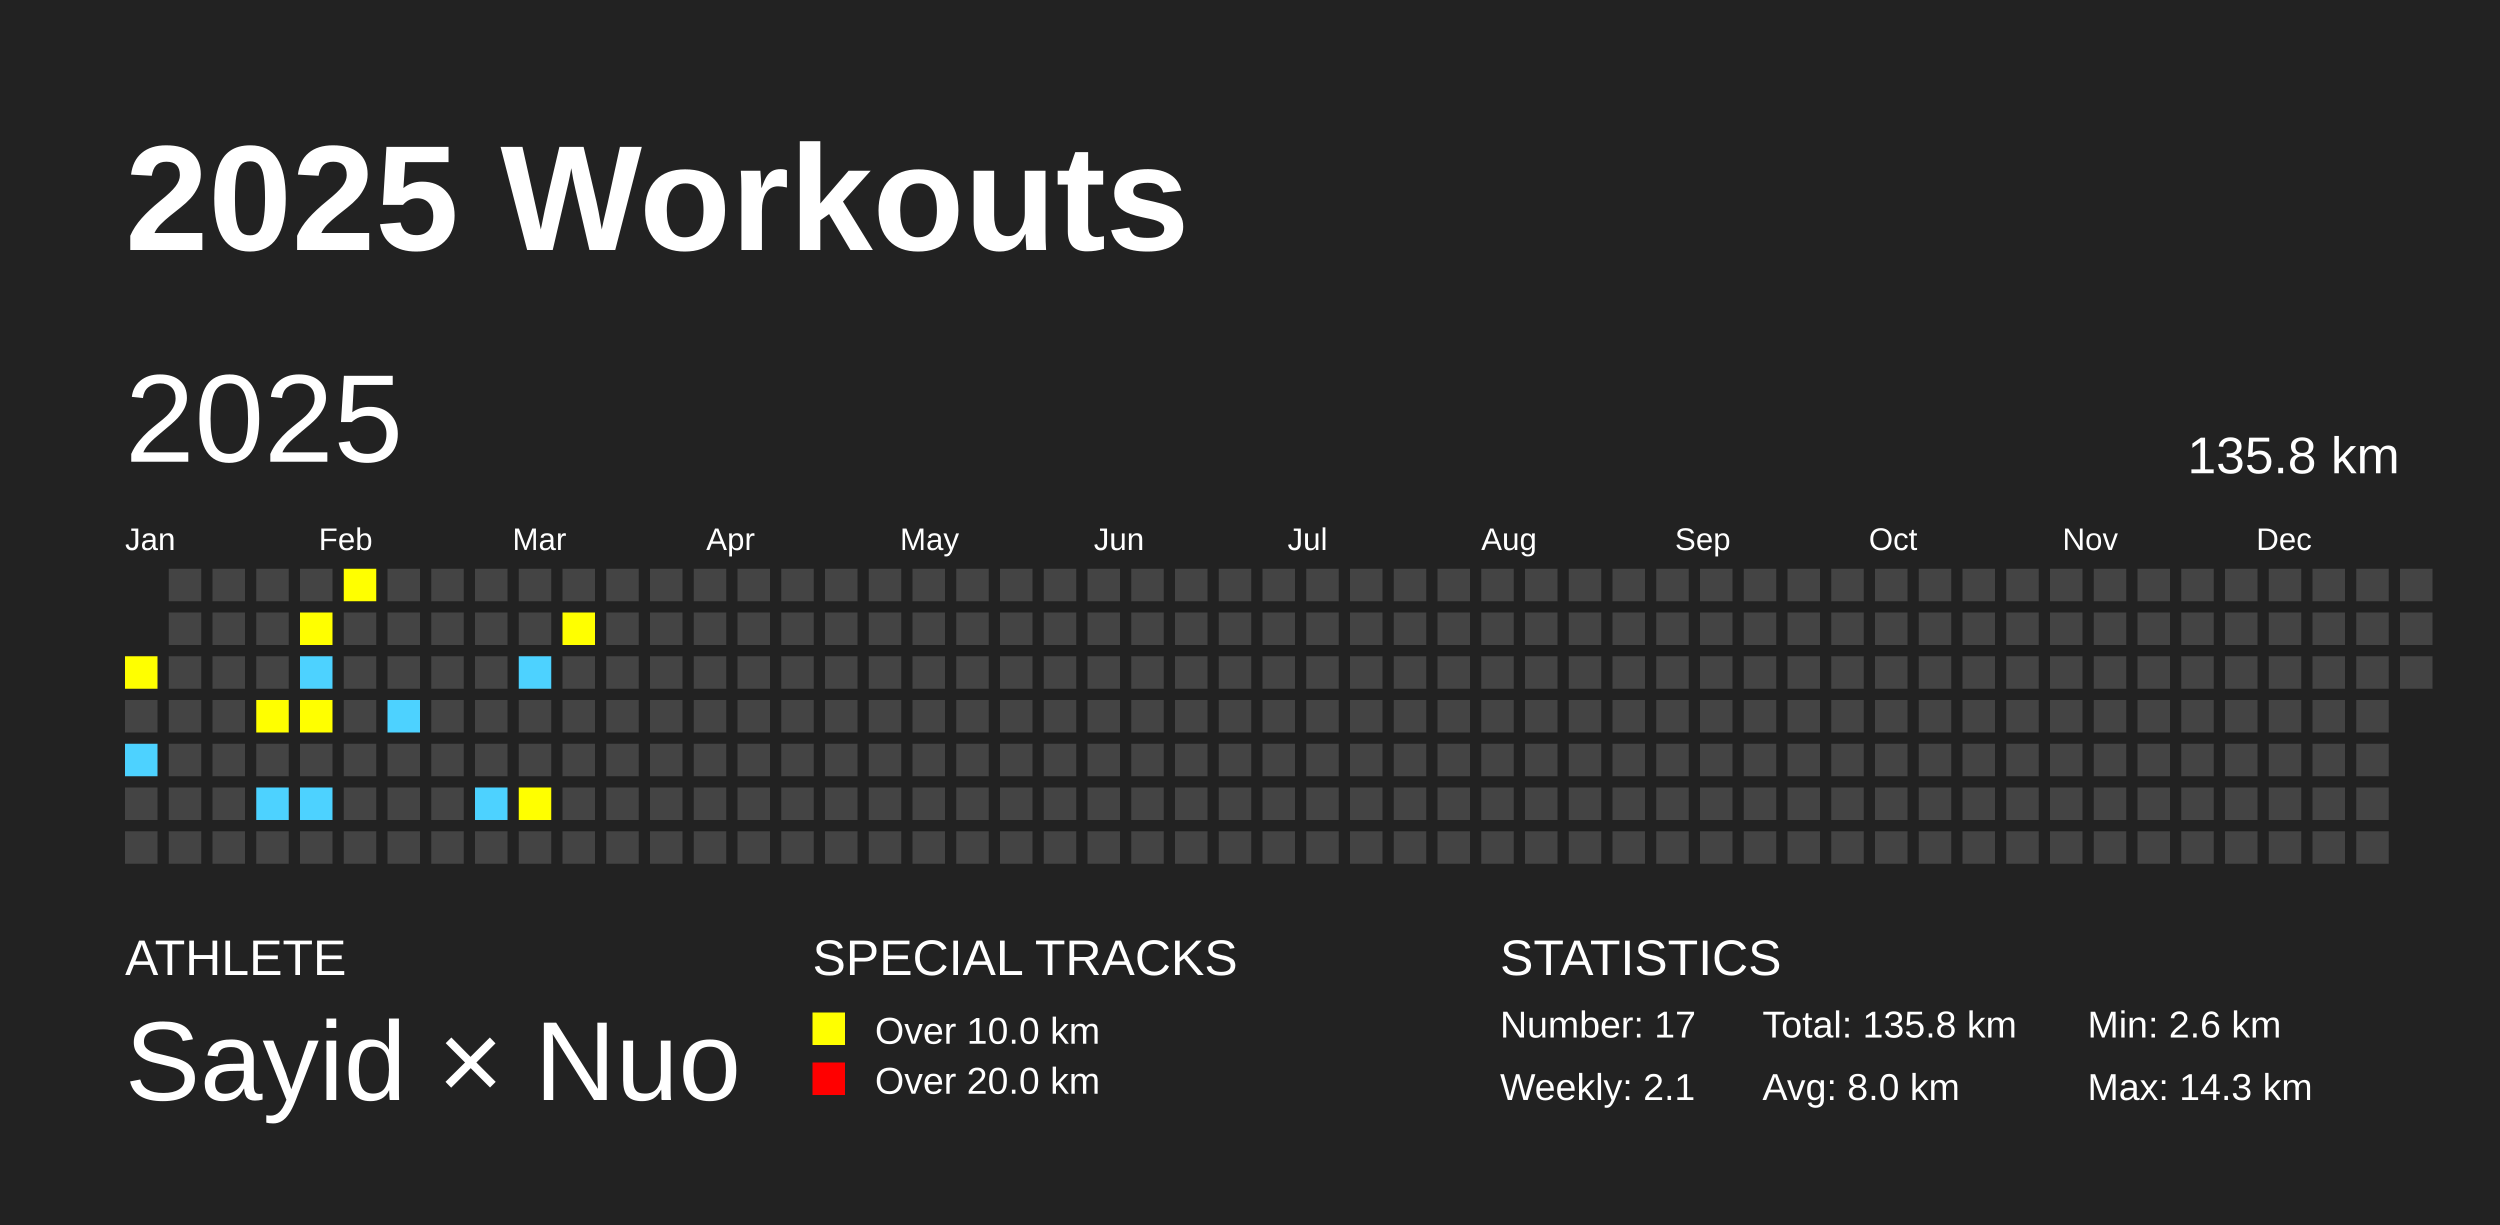
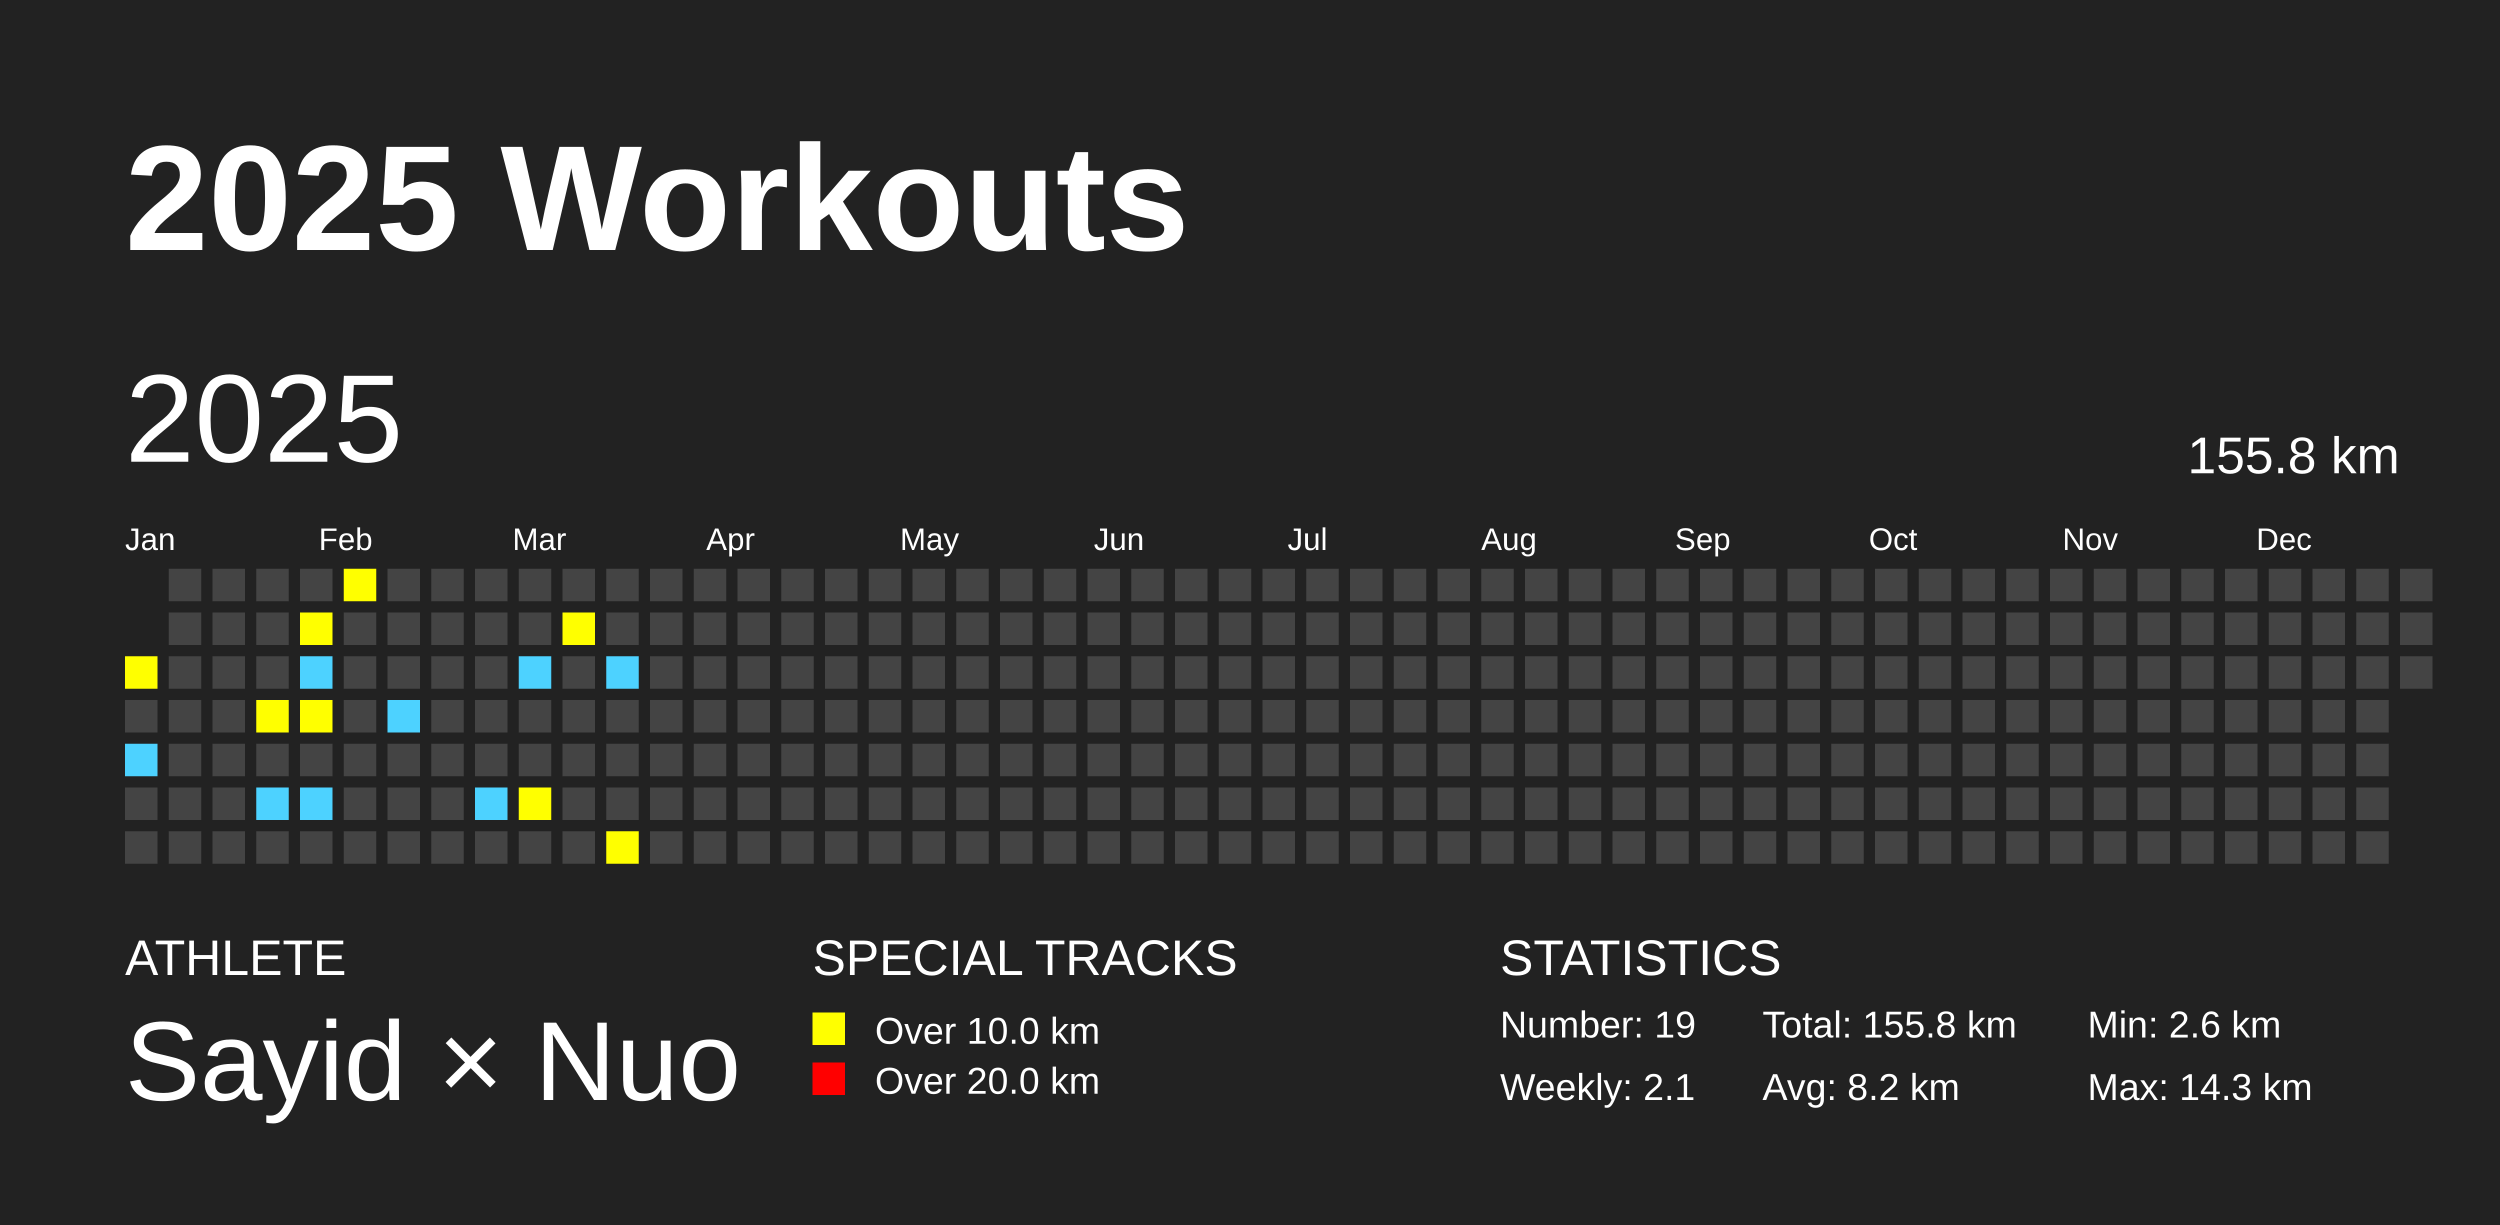
<svg xmlns="http://www.w3.org/2000/svg" baseProfile="full" height="98mm" version="1.1" viewBox="0,0,200,98" width="200mm">
  <defs />
  <rect fill="#222222" height="98" width="200" x="0" y="0" />
  <text fill="#FFFFFF" style="font-size:12px; font-family:Arial; font-weight:bold;" x="10" y="20">2025 Workouts</text>
  <text fill="#FFFFFF" style="font-size:4px; font-family:Arial" x="10" y="78">ATHLETE</text>
  <text fill="#FFFFFF" style="font-size:9px; font-family:Arial" x="10" y="88">Sayid × Nuo</text>
  <text fill="#FFFFFF" style="font-size:4px; font-family:Arial" x="65" y="78">SPECIAL TRACKS</text>
  <rect fill="yellow" height="2.6" width="2.6" x="65" y="81" />
  <text fill="#FFFFFF" style="font-size:3px; font-family:Arial" x="70" y="83.5">Over 10.0 km</text>
  <rect fill="red" height="2.6" width="2.6" x="65" y="85" />
  <text fill="#FFFFFF" style="font-size:3px; font-family:Arial" x="70" y="87.5">Over 20.0 km</text>
  <text fill="#FFFFFF" style="font-size:4px; font-family:Arial" x="120" y="78">STATISTICS</text>
-   <text fill="#FFFFFF" style="font-size:3px; font-family:Arial" x="120" y="83">Number: 17</text>
+   <text fill="#FFFFFF" style="font-size:3px; font-family:Arial" x="120" y="83">Number: 19</text>
  <text fill="#FFFFFF" style="font-size:3px; font-family:Arial" x="120" y="88">Weekly: 2.1</text>
-   <text fill="#FFFFFF" style="font-size:3px; font-family:Arial" x="141" y="83">Total: 135.8 km</text>
-   <text fill="#FFFFFF" style="font-size:3px; font-family:Arial" x="141" y="88">Avg: 8.0 km</text>
+   <text fill="#FFFFFF" style="font-size:3px; font-family:Arial" x="141" y="83">Total: 155.8 km</text>
+   <text fill="#FFFFFF" style="font-size:3px; font-family:Arial" x="141" y="88">Avg: 8.2 km</text>
  <text fill="#FFFFFF" style="font-size:3px; font-family:Arial" x="167" y="83">Min: 2.6 km</text>
  <text fill="#FFFFFF" style="font-size:3px; font-family:Arial" x="167" y="88">Max: 14.3 km</text>
  <text dominant-baseline="hanging" fill="#FFFFFF" style="font-size:10.0px; font-family:Arial;" x="10" y="30">2025</text>
-   <text dominant-baseline="hanging" fill="#FFFFFF" style="font-size:4.125px; font-family:Arial;" x="175" y="35">135.8 km</text>
+   <text dominant-baseline="hanging" fill="#FFFFFF" style="font-size:4.125px; font-family:Arial;" x="175" y="35">155.8 km</text>
  <text fill="#FFFFFF" style="font-size:2.5px; font-family:Arial" x="10.0" y="44">Jan</text>
  <text fill="#FFFFFF" style="font-size:2.5px; font-family:Arial" x="25.5" y="44">Feb</text>
  <text fill="#FFFFFF" style="font-size:2.5px; font-family:Arial" x="41.0" y="44">Mar</text>
  <text fill="#FFFFFF" style="font-size:2.5px; font-family:Arial" x="56.5" y="44">Apr</text>
  <text fill="#FFFFFF" style="font-size:2.5px; font-family:Arial" x="72.0" y="44">May</text>
  <text fill="#FFFFFF" style="font-size:2.5px; font-family:Arial" x="87.5" y="44">Jun</text>
  <text fill="#FFFFFF" style="font-size:2.5px; font-family:Arial" x="103.0" y="44">Jul</text>
  <text fill="#FFFFFF" style="font-size:2.5px; font-family:Arial" x="118.5" y="44">Aug</text>
  <text fill="#FFFFFF" style="font-size:2.5px; font-family:Arial" x="134.0" y="44">Sep</text>
  <text fill="#FFFFFF" style="font-size:2.5px; font-family:Arial" x="149.5" y="44">Oct</text>
  <text fill="#FFFFFF" style="font-size:2.5px; font-family:Arial" x="165.0" y="44">Nov</text>
  <text fill="#FFFFFF" style="font-size:2.5px; font-family:Arial" x="180.5" y="44">Dec</text>
  <rect fill="yellow" height="2.6" width="2.6" x="10.0" y="52.5" />
  <rect fill="#444444" height="2.6" width="2.6" x="10.0" y="56.0" />
  <rect fill="#4DD2FF" height="2.6" width="2.6" x="10.0" y="59.5" />
  <rect fill="#444444" height="2.6" width="2.6" x="10.0" y="63.0" />
  <rect fill="#444444" height="2.6" width="2.6" x="10.0" y="66.5" />
  <rect fill="#444444" height="2.6" width="2.6" x="13.5" y="45.5" />
  <rect fill="#444444" height="2.6" width="2.6" x="13.5" y="49.0" />
  <rect fill="#444444" height="2.6" width="2.6" x="13.5" y="52.5" />
  <rect fill="#444444" height="2.6" width="2.6" x="13.5" y="56.0" />
  <rect fill="#444444" height="2.6" width="2.6" x="13.5" y="59.5" />
  <rect fill="#444444" height="2.6" width="2.6" x="13.5" y="63.0" />
  <rect fill="#444444" height="2.6" width="2.6" x="13.5" y="66.5" />
  <rect fill="#444444" height="2.6" width="2.6" x="17.0" y="45.5" />
  <rect fill="#444444" height="2.6" width="2.6" x="17.0" y="49.0" />
  <rect fill="#444444" height="2.6" width="2.6" x="17.0" y="52.5" />
  <rect fill="#444444" height="2.6" width="2.6" x="17.0" y="56.0" />
  <rect fill="#444444" height="2.6" width="2.6" x="17.0" y="59.5" />
  <rect fill="#444444" height="2.6" width="2.6" x="17.0" y="63.0" />
  <rect fill="#444444" height="2.6" width="2.6" x="17.0" y="66.5" />
  <rect fill="#444444" height="2.6" width="2.6" x="20.5" y="45.5" />
  <rect fill="#444444" height="2.6" width="2.6" x="20.5" y="49.0" />
  <rect fill="#444444" height="2.6" width="2.6" x="20.5" y="52.5" />
  <rect fill="yellow" height="2.6" width="2.6" x="20.5" y="56.0" />
  <rect fill="#444444" height="2.6" width="2.6" x="20.5" y="59.5" />
  <rect fill="#4DD2FF" height="2.6" width="2.6" x="20.5" y="63.0" />
  <rect fill="#444444" height="2.6" width="2.6" x="20.5" y="66.5" />
  <rect fill="#444444" height="2.6" width="2.6" x="24.0" y="45.5" />
  <rect fill="yellow" height="2.6" width="2.6" x="24.0" y="49.0" />
  <rect fill="#4DD2FF" height="2.6" width="2.6" x="24.0" y="52.5" />
  <rect fill="yellow" height="2.6" width="2.6" x="24.0" y="56.0" />
  <rect fill="#444444" height="2.6" width="2.6" x="24.0" y="59.5" />
  <rect fill="#4DD2FF" height="2.6" width="2.6" x="24.0" y="63.0" />
  <rect fill="#444444" height="2.6" width="2.6" x="24.0" y="66.5" />
  <rect fill="yellow" height="2.6" width="2.6" x="27.5" y="45.5" />
  <rect fill="#444444" height="2.6" width="2.6" x="27.5" y="49.0" />
  <rect fill="#444444" height="2.6" width="2.6" x="27.5" y="52.5" />
  <rect fill="#444444" height="2.6" width="2.6" x="27.5" y="56.0" />
  <rect fill="#444444" height="2.6" width="2.6" x="27.5" y="59.5" />
  <rect fill="#444444" height="2.6" width="2.6" x="27.5" y="63.0" />
  <rect fill="#444444" height="2.6" width="2.6" x="27.5" y="66.5" />
  <rect fill="#444444" height="2.6" width="2.6" x="31.0" y="45.5" />
  <rect fill="#444444" height="2.6" width="2.6" x="31.0" y="49.0" />
  <rect fill="#444444" height="2.6" width="2.6" x="31.0" y="52.5" />
  <rect fill="#4DD2FF" height="2.6" width="2.6" x="31.0" y="56.0" />
  <rect fill="#444444" height="2.6" width="2.6" x="31.0" y="59.5" />
  <rect fill="#444444" height="2.6" width="2.6" x="31.0" y="63.0" />
  <rect fill="#444444" height="2.6" width="2.6" x="31.0" y="66.5" />
  <rect fill="#444444" height="2.6" width="2.6" x="34.5" y="45.5" />
  <rect fill="#444444" height="2.6" width="2.6" x="34.5" y="49.0" />
  <rect fill="#444444" height="2.6" width="2.6" x="34.5" y="52.5" />
  <rect fill="#444444" height="2.6" width="2.6" x="34.5" y="56.0" />
  <rect fill="#444444" height="2.6" width="2.6" x="34.5" y="59.5" />
  <rect fill="#444444" height="2.6" width="2.6" x="34.5" y="63.0" />
  <rect fill="#444444" height="2.6" width="2.6" x="34.5" y="66.5" />
  <rect fill="#444444" height="2.6" width="2.6" x="38.0" y="45.5" />
  <rect fill="#444444" height="2.6" width="2.6" x="38.0" y="49.0" />
  <rect fill="#444444" height="2.6" width="2.6" x="38.0" y="52.5" />
  <rect fill="#444444" height="2.6" width="2.6" x="38.0" y="56.0" />
  <rect fill="#444444" height="2.6" width="2.6" x="38.0" y="59.5" />
  <rect fill="#4DD2FF" height="2.6" width="2.6" x="38.0" y="63.0" />
  <rect fill="#444444" height="2.6" width="2.6" x="38.0" y="66.5" />
  <rect fill="#444444" height="2.6" width="2.6" x="41.5" y="45.5" />
  <rect fill="#444444" height="2.6" width="2.6" x="41.5" y="49.0" />
  <rect fill="#4DD2FF" height="2.6" width="2.6" x="41.5" y="52.5" />
  <rect fill="#444444" height="2.6" width="2.6" x="41.5" y="56.0" />
  <rect fill="#444444" height="2.6" width="2.6" x="41.5" y="59.5" />
  <rect fill="yellow" height="2.6" width="2.6" x="41.5" y="63.0" />
  <rect fill="#444444" height="2.6" width="2.6" x="41.5" y="66.5" />
  <rect fill="#444444" height="2.6" width="2.6" x="45.0" y="45.5" />
  <rect fill="yellow" height="2.6" width="2.6" x="45.0" y="49.0" />
  <rect fill="#444444" height="2.6" width="2.6" x="45.0" y="52.5" />
  <rect fill="#444444" height="2.6" width="2.6" x="45.0" y="56.0" />
  <rect fill="#444444" height="2.6" width="2.6" x="45.0" y="59.5" />
  <rect fill="#444444" height="2.6" width="2.6" x="45.0" y="63.0" />
  <rect fill="#444444" height="2.6" width="2.6" x="45.0" y="66.5" />
  <rect fill="#444444" height="2.6" width="2.6" x="48.5" y="45.5" />
  <rect fill="#444444" height="2.6" width="2.6" x="48.5" y="49.0" />
-   <rect fill="#444444" height="2.6" width="2.6" x="48.5" y="52.5" />
+   <rect fill="#4DD2FF" height="2.6" width="2.6" x="48.5" y="52.5" />
  <rect fill="#444444" height="2.6" width="2.6" x="48.5" y="56.0" />
  <rect fill="#444444" height="2.6" width="2.6" x="48.5" y="59.5" />
  <rect fill="#444444" height="2.6" width="2.6" x="48.5" y="63.0" />
-   <rect fill="#444444" height="2.6" width="2.6" x="48.5" y="66.5" />
+   <rect fill="yellow" height="2.6" width="2.6" x="48.5" y="66.5" />
  <rect fill="#444444" height="2.6" width="2.6" x="52.0" y="45.5" />
  <rect fill="#444444" height="2.6" width="2.6" x="52.0" y="49.0" />
  <rect fill="#444444" height="2.6" width="2.6" x="52.0" y="52.5" />
  <rect fill="#444444" height="2.6" width="2.6" x="52.0" y="56.0" />
  <rect fill="#444444" height="2.6" width="2.6" x="52.0" y="59.5" />
  <rect fill="#444444" height="2.6" width="2.6" x="52.0" y="63.0" />
  <rect fill="#444444" height="2.6" width="2.6" x="52.0" y="66.5" />
  <rect fill="#444444" height="2.6" width="2.6" x="55.5" y="45.5" />
  <rect fill="#444444" height="2.6" width="2.6" x="55.5" y="49.0" />
  <rect fill="#444444" height="2.6" width="2.6" x="55.5" y="52.5" />
  <rect fill="#444444" height="2.6" width="2.6" x="55.5" y="56.0" />
  <rect fill="#444444" height="2.6" width="2.6" x="55.5" y="59.5" />
  <rect fill="#444444" height="2.6" width="2.6" x="55.5" y="63.0" />
  <rect fill="#444444" height="2.6" width="2.6" x="55.5" y="66.5" />
  <rect fill="#444444" height="2.6" width="2.6" x="59.0" y="45.5" />
  <rect fill="#444444" height="2.6" width="2.6" x="59.0" y="49.0" />
  <rect fill="#444444" height="2.6" width="2.6" x="59.0" y="52.5" />
  <rect fill="#444444" height="2.6" width="2.6" x="59.0" y="56.0" />
  <rect fill="#444444" height="2.6" width="2.6" x="59.0" y="59.5" />
  <rect fill="#444444" height="2.6" width="2.6" x="59.0" y="63.0" />
  <rect fill="#444444" height="2.6" width="2.6" x="59.0" y="66.5" />
  <rect fill="#444444" height="2.6" width="2.6" x="62.5" y="45.5" />
  <rect fill="#444444" height="2.6" width="2.6" x="62.5" y="49.0" />
  <rect fill="#444444" height="2.6" width="2.6" x="62.5" y="52.5" />
  <rect fill="#444444" height="2.6" width="2.6" x="62.5" y="56.0" />
  <rect fill="#444444" height="2.6" width="2.6" x="62.5" y="59.5" />
  <rect fill="#444444" height="2.6" width="2.6" x="62.5" y="63.0" />
  <rect fill="#444444" height="2.6" width="2.6" x="62.5" y="66.5" />
  <rect fill="#444444" height="2.6" width="2.6" x="66.0" y="45.5" />
  <rect fill="#444444" height="2.6" width="2.6" x="66.0" y="49.0" />
  <rect fill="#444444" height="2.6" width="2.6" x="66.0" y="52.5" />
  <rect fill="#444444" height="2.6" width="2.6" x="66.0" y="56.0" />
  <rect fill="#444444" height="2.6" width="2.6" x="66.0" y="59.5" />
  <rect fill="#444444" height="2.6" width="2.6" x="66.0" y="63.0" />
  <rect fill="#444444" height="2.6" width="2.6" x="66.0" y="66.5" />
  <rect fill="#444444" height="2.6" width="2.6" x="69.5" y="45.5" />
  <rect fill="#444444" height="2.6" width="2.6" x="69.5" y="49.0" />
  <rect fill="#444444" height="2.6" width="2.6" x="69.5" y="52.5" />
  <rect fill="#444444" height="2.6" width="2.6" x="69.5" y="56.0" />
  <rect fill="#444444" height="2.6" width="2.6" x="69.5" y="59.5" />
  <rect fill="#444444" height="2.6" width="2.6" x="69.5" y="63.0" />
  <rect fill="#444444" height="2.6" width="2.6" x="69.5" y="66.5" />
  <rect fill="#444444" height="2.6" width="2.6" x="73.0" y="45.5" />
  <rect fill="#444444" height="2.6" width="2.6" x="73.0" y="49.0" />
  <rect fill="#444444" height="2.6" width="2.6" x="73.0" y="52.5" />
  <rect fill="#444444" height="2.6" width="2.6" x="73.0" y="56.0" />
  <rect fill="#444444" height="2.6" width="2.6" x="73.0" y="59.5" />
  <rect fill="#444444" height="2.6" width="2.6" x="73.0" y="63.0" />
  <rect fill="#444444" height="2.6" width="2.6" x="73.0" y="66.5" />
  <rect fill="#444444" height="2.6" width="2.6" x="76.5" y="45.5" />
  <rect fill="#444444" height="2.6" width="2.6" x="76.5" y="49.0" />
  <rect fill="#444444" height="2.6" width="2.6" x="76.5" y="52.5" />
  <rect fill="#444444" height="2.6" width="2.6" x="76.5" y="56.0" />
  <rect fill="#444444" height="2.6" width="2.6" x="76.5" y="59.5" />
  <rect fill="#444444" height="2.6" width="2.6" x="76.5" y="63.0" />
  <rect fill="#444444" height="2.6" width="2.6" x="76.5" y="66.5" />
  <rect fill="#444444" height="2.6" width="2.6" x="80.0" y="45.5" />
  <rect fill="#444444" height="2.6" width="2.6" x="80.0" y="49.0" />
  <rect fill="#444444" height="2.6" width="2.6" x="80.0" y="52.5" />
  <rect fill="#444444" height="2.6" width="2.6" x="80.0" y="56.0" />
  <rect fill="#444444" height="2.6" width="2.6" x="80.0" y="59.5" />
  <rect fill="#444444" height="2.6" width="2.6" x="80.0" y="63.0" />
  <rect fill="#444444" height="2.6" width="2.6" x="80.0" y="66.5" />
  <rect fill="#444444" height="2.6" width="2.6" x="83.5" y="45.5" />
  <rect fill="#444444" height="2.6" width="2.6" x="83.5" y="49.0" />
  <rect fill="#444444" height="2.6" width="2.6" x="83.5" y="52.5" />
  <rect fill="#444444" height="2.6" width="2.6" x="83.5" y="56.0" />
  <rect fill="#444444" height="2.6" width="2.6" x="83.5" y="59.5" />
  <rect fill="#444444" height="2.6" width="2.6" x="83.5" y="63.0" />
  <rect fill="#444444" height="2.6" width="2.6" x="83.5" y="66.5" />
  <rect fill="#444444" height="2.6" width="2.6" x="87.0" y="45.5" />
  <rect fill="#444444" height="2.6" width="2.6" x="87.0" y="49.0" />
  <rect fill="#444444" height="2.6" width="2.6" x="87.0" y="52.5" />
  <rect fill="#444444" height="2.6" width="2.6" x="87.0" y="56.0" />
  <rect fill="#444444" height="2.6" width="2.6" x="87.0" y="59.5" />
  <rect fill="#444444" height="2.6" width="2.6" x="87.0" y="63.0" />
  <rect fill="#444444" height="2.6" width="2.6" x="87.0" y="66.5" />
  <rect fill="#444444" height="2.6" width="2.6" x="90.5" y="45.5" />
  <rect fill="#444444" height="2.6" width="2.6" x="90.5" y="49.0" />
  <rect fill="#444444" height="2.6" width="2.6" x="90.5" y="52.5" />
  <rect fill="#444444" height="2.6" width="2.6" x="90.5" y="56.0" />
  <rect fill="#444444" height="2.6" width="2.6" x="90.5" y="59.5" />
  <rect fill="#444444" height="2.6" width="2.6" x="90.5" y="63.0" />
  <rect fill="#444444" height="2.6" width="2.6" x="90.5" y="66.5" />
  <rect fill="#444444" height="2.6" width="2.6" x="94.0" y="45.5" />
  <rect fill="#444444" height="2.6" width="2.6" x="94.0" y="49.0" />
  <rect fill="#444444" height="2.6" width="2.6" x="94.0" y="52.5" />
  <rect fill="#444444" height="2.6" width="2.6" x="94.0" y="56.0" />
  <rect fill="#444444" height="2.6" width="2.6" x="94.0" y="59.5" />
  <rect fill="#444444" height="2.6" width="2.6" x="94.0" y="63.0" />
  <rect fill="#444444" height="2.6" width="2.6" x="94.0" y="66.5" />
  <rect fill="#444444" height="2.6" width="2.6" x="97.5" y="45.5" />
  <rect fill="#444444" height="2.6" width="2.6" x="97.5" y="49.0" />
  <rect fill="#444444" height="2.6" width="2.6" x="97.5" y="52.5" />
  <rect fill="#444444" height="2.6" width="2.6" x="97.5" y="56.0" />
  <rect fill="#444444" height="2.6" width="2.6" x="97.5" y="59.5" />
  <rect fill="#444444" height="2.6" width="2.6" x="97.5" y="63.0" />
  <rect fill="#444444" height="2.6" width="2.6" x="97.5" y="66.5" />
  <rect fill="#444444" height="2.6" width="2.6" x="101.0" y="45.5" />
  <rect fill="#444444" height="2.6" width="2.6" x="101.0" y="49.0" />
  <rect fill="#444444" height="2.6" width="2.6" x="101.0" y="52.5" />
  <rect fill="#444444" height="2.6" width="2.6" x="101.0" y="56.0" />
  <rect fill="#444444" height="2.6" width="2.6" x="101.0" y="59.5" />
  <rect fill="#444444" height="2.6" width="2.6" x="101.0" y="63.0" />
  <rect fill="#444444" height="2.6" width="2.6" x="101.0" y="66.5" />
  <rect fill="#444444" height="2.6" width="2.6" x="104.5" y="45.5" />
  <rect fill="#444444" height="2.6" width="2.6" x="104.5" y="49.0" />
  <rect fill="#444444" height="2.6" width="2.6" x="104.5" y="52.5" />
  <rect fill="#444444" height="2.6" width="2.6" x="104.5" y="56.0" />
  <rect fill="#444444" height="2.6" width="2.6" x="104.5" y="59.5" />
  <rect fill="#444444" height="2.6" width="2.6" x="104.5" y="63.0" />
  <rect fill="#444444" height="2.6" width="2.6" x="104.5" y="66.5" />
  <rect fill="#444444" height="2.6" width="2.6" x="108.0" y="45.5" />
  <rect fill="#444444" height="2.6" width="2.6" x="108.0" y="49.0" />
  <rect fill="#444444" height="2.6" width="2.6" x="108.0" y="52.5" />
  <rect fill="#444444" height="2.6" width="2.6" x="108.0" y="56.0" />
  <rect fill="#444444" height="2.6" width="2.6" x="108.0" y="59.5" />
  <rect fill="#444444" height="2.6" width="2.6" x="108.0" y="63.0" />
  <rect fill="#444444" height="2.6" width="2.6" x="108.0" y="66.5" />
  <rect fill="#444444" height="2.6" width="2.6" x="111.5" y="45.5" />
  <rect fill="#444444" height="2.6" width="2.6" x="111.5" y="49.0" />
  <rect fill="#444444" height="2.6" width="2.6" x="111.5" y="52.5" />
  <rect fill="#444444" height="2.6" width="2.6" x="111.5" y="56.0" />
  <rect fill="#444444" height="2.6" width="2.6" x="111.5" y="59.5" />
  <rect fill="#444444" height="2.6" width="2.6" x="111.5" y="63.0" />
  <rect fill="#444444" height="2.6" width="2.6" x="111.5" y="66.5" />
  <rect fill="#444444" height="2.6" width="2.6" x="115.0" y="45.5" />
  <rect fill="#444444" height="2.6" width="2.6" x="115.0" y="49.0" />
  <rect fill="#444444" height="2.6" width="2.6" x="115.0" y="52.5" />
  <rect fill="#444444" height="2.6" width="2.6" x="115.0" y="56.0" />
  <rect fill="#444444" height="2.6" width="2.6" x="115.0" y="59.5" />
  <rect fill="#444444" height="2.6" width="2.6" x="115.0" y="63.0" />
  <rect fill="#444444" height="2.6" width="2.6" x="115.0" y="66.5" />
  <rect fill="#444444" height="2.6" width="2.6" x="118.5" y="45.5" />
  <rect fill="#444444" height="2.6" width="2.6" x="118.5" y="49.0" />
  <rect fill="#444444" height="2.6" width="2.6" x="118.5" y="52.5" />
  <rect fill="#444444" height="2.6" width="2.6" x="118.5" y="56.0" />
  <rect fill="#444444" height="2.6" width="2.6" x="118.5" y="59.5" />
  <rect fill="#444444" height="2.6" width="2.6" x="118.5" y="63.0" />
  <rect fill="#444444" height="2.6" width="2.6" x="118.5" y="66.5" />
  <rect fill="#444444" height="2.6" width="2.6" x="122.0" y="45.5" />
  <rect fill="#444444" height="2.6" width="2.6" x="122.0" y="49.0" />
  <rect fill="#444444" height="2.6" width="2.6" x="122.0" y="52.5" />
  <rect fill="#444444" height="2.6" width="2.6" x="122.0" y="56.0" />
  <rect fill="#444444" height="2.6" width="2.6" x="122.0" y="59.5" />
  <rect fill="#444444" height="2.6" width="2.6" x="122.0" y="63.0" />
  <rect fill="#444444" height="2.6" width="2.6" x="122.0" y="66.5" />
  <rect fill="#444444" height="2.6" width="2.6" x="125.5" y="45.5" />
  <rect fill="#444444" height="2.6" width="2.6" x="125.5" y="49.0" />
  <rect fill="#444444" height="2.6" width="2.6" x="125.5" y="52.5" />
  <rect fill="#444444" height="2.6" width="2.6" x="125.5" y="56.0" />
  <rect fill="#444444" height="2.6" width="2.6" x="125.5" y="59.5" />
  <rect fill="#444444" height="2.6" width="2.6" x="125.5" y="63.0" />
  <rect fill="#444444" height="2.6" width="2.6" x="125.5" y="66.5" />
  <rect fill="#444444" height="2.6" width="2.6" x="129.0" y="45.5" />
  <rect fill="#444444" height="2.6" width="2.6" x="129.0" y="49.0" />
  <rect fill="#444444" height="2.6" width="2.6" x="129.0" y="52.5" />
  <rect fill="#444444" height="2.6" width="2.6" x="129.0" y="56.0" />
  <rect fill="#444444" height="2.6" width="2.6" x="129.0" y="59.5" />
  <rect fill="#444444" height="2.6" width="2.6" x="129.0" y="63.0" />
  <rect fill="#444444" height="2.6" width="2.6" x="129.0" y="66.5" />
  <rect fill="#444444" height="2.6" width="2.6" x="132.5" y="45.5" />
  <rect fill="#444444" height="2.6" width="2.6" x="132.5" y="49.0" />
  <rect fill="#444444" height="2.6" width="2.6" x="132.5" y="52.5" />
  <rect fill="#444444" height="2.6" width="2.6" x="132.5" y="56.0" />
  <rect fill="#444444" height="2.6" width="2.6" x="132.5" y="59.5" />
  <rect fill="#444444" height="2.6" width="2.6" x="132.5" y="63.0" />
  <rect fill="#444444" height="2.6" width="2.6" x="132.5" y="66.5" />
  <rect fill="#444444" height="2.6" width="2.6" x="136.0" y="45.5" />
  <rect fill="#444444" height="2.6" width="2.6" x="136.0" y="49.0" />
  <rect fill="#444444" height="2.6" width="2.6" x="136.0" y="52.5" />
  <rect fill="#444444" height="2.6" width="2.6" x="136.0" y="56.0" />
  <rect fill="#444444" height="2.6" width="2.6" x="136.0" y="59.5" />
  <rect fill="#444444" height="2.6" width="2.6" x="136.0" y="63.0" />
  <rect fill="#444444" height="2.6" width="2.6" x="136.0" y="66.5" />
  <rect fill="#444444" height="2.6" width="2.6" x="139.5" y="45.5" />
  <rect fill="#444444" height="2.6" width="2.6" x="139.5" y="49.0" />
  <rect fill="#444444" height="2.6" width="2.6" x="139.5" y="52.5" />
  <rect fill="#444444" height="2.6" width="2.6" x="139.5" y="56.0" />
  <rect fill="#444444" height="2.6" width="2.6" x="139.5" y="59.5" />
  <rect fill="#444444" height="2.6" width="2.6" x="139.5" y="63.0" />
  <rect fill="#444444" height="2.6" width="2.6" x="139.5" y="66.5" />
  <rect fill="#444444" height="2.6" width="2.6" x="143.0" y="45.5" />
  <rect fill="#444444" height="2.6" width="2.6" x="143.0" y="49.0" />
  <rect fill="#444444" height="2.6" width="2.6" x="143.0" y="52.5" />
  <rect fill="#444444" height="2.6" width="2.6" x="143.0" y="56.0" />
  <rect fill="#444444" height="2.6" width="2.6" x="143.0" y="59.5" />
  <rect fill="#444444" height="2.6" width="2.6" x="143.0" y="63.0" />
  <rect fill="#444444" height="2.6" width="2.6" x="143.0" y="66.5" />
  <rect fill="#444444" height="2.6" width="2.6" x="146.5" y="45.5" />
  <rect fill="#444444" height="2.6" width="2.6" x="146.5" y="49.0" />
  <rect fill="#444444" height="2.6" width="2.6" x="146.5" y="52.5" />
  <rect fill="#444444" height="2.6" width="2.6" x="146.5" y="56.0" />
  <rect fill="#444444" height="2.6" width="2.6" x="146.5" y="59.5" />
  <rect fill="#444444" height="2.6" width="2.6" x="146.5" y="63.0" />
  <rect fill="#444444" height="2.6" width="2.6" x="146.5" y="66.5" />
  <rect fill="#444444" height="2.6" width="2.6" x="150.0" y="45.5" />
  <rect fill="#444444" height="2.6" width="2.6" x="150.0" y="49.0" />
  <rect fill="#444444" height="2.6" width="2.6" x="150.0" y="52.5" />
  <rect fill="#444444" height="2.6" width="2.6" x="150.0" y="56.0" />
  <rect fill="#444444" height="2.6" width="2.6" x="150.0" y="59.5" />
  <rect fill="#444444" height="2.6" width="2.6" x="150.0" y="63.0" />
  <rect fill="#444444" height="2.6" width="2.6" x="150.0" y="66.5" />
  <rect fill="#444444" height="2.6" width="2.6" x="153.5" y="45.5" />
  <rect fill="#444444" height="2.6" width="2.6" x="153.5" y="49.0" />
  <rect fill="#444444" height="2.6" width="2.6" x="153.5" y="52.5" />
  <rect fill="#444444" height="2.6" width="2.6" x="153.5" y="56.0" />
  <rect fill="#444444" height="2.6" width="2.6" x="153.5" y="59.5" />
  <rect fill="#444444" height="2.6" width="2.6" x="153.5" y="63.0" />
  <rect fill="#444444" height="2.6" width="2.6" x="153.5" y="66.5" />
  <rect fill="#444444" height="2.6" width="2.6" x="157.0" y="45.5" />
  <rect fill="#444444" height="2.6" width="2.6" x="157.0" y="49.0" />
  <rect fill="#444444" height="2.6" width="2.6" x="157.0" y="52.5" />
  <rect fill="#444444" height="2.6" width="2.6" x="157.0" y="56.0" />
  <rect fill="#444444" height="2.6" width="2.6" x="157.0" y="59.5" />
  <rect fill="#444444" height="2.6" width="2.6" x="157.0" y="63.0" />
  <rect fill="#444444" height="2.6" width="2.6" x="157.0" y="66.5" />
  <rect fill="#444444" height="2.6" width="2.6" x="160.5" y="45.5" />
  <rect fill="#444444" height="2.6" width="2.6" x="160.5" y="49.0" />
  <rect fill="#444444" height="2.6" width="2.6" x="160.5" y="52.5" />
  <rect fill="#444444" height="2.6" width="2.6" x="160.5" y="56.0" />
  <rect fill="#444444" height="2.6" width="2.6" x="160.5" y="59.5" />
  <rect fill="#444444" height="2.6" width="2.6" x="160.5" y="63.0" />
  <rect fill="#444444" height="2.6" width="2.6" x="160.5" y="66.5" />
  <rect fill="#444444" height="2.6" width="2.6" x="164.0" y="45.5" />
  <rect fill="#444444" height="2.6" width="2.6" x="164.0" y="49.0" />
  <rect fill="#444444" height="2.6" width="2.6" x="164.0" y="52.5" />
  <rect fill="#444444" height="2.6" width="2.6" x="164.0" y="56.0" />
  <rect fill="#444444" height="2.6" width="2.6" x="164.0" y="59.5" />
  <rect fill="#444444" height="2.6" width="2.6" x="164.0" y="63.0" />
  <rect fill="#444444" height="2.6" width="2.6" x="164.0" y="66.5" />
  <rect fill="#444444" height="2.6" width="2.6" x="167.5" y="45.5" />
  <rect fill="#444444" height="2.6" width="2.6" x="167.5" y="49.0" />
  <rect fill="#444444" height="2.6" width="2.6" x="167.5" y="52.5" />
  <rect fill="#444444" height="2.6" width="2.6" x="167.5" y="56.0" />
  <rect fill="#444444" height="2.6" width="2.6" x="167.5" y="59.5" />
  <rect fill="#444444" height="2.6" width="2.6" x="167.5" y="63.0" />
  <rect fill="#444444" height="2.6" width="2.6" x="167.5" y="66.5" />
  <rect fill="#444444" height="2.6" width="2.6" x="171.0" y="45.5" />
  <rect fill="#444444" height="2.6" width="2.6" x="171.0" y="49.0" />
  <rect fill="#444444" height="2.6" width="2.6" x="171.0" y="52.5" />
  <rect fill="#444444" height="2.6" width="2.6" x="171.0" y="56.0" />
  <rect fill="#444444" height="2.6" width="2.6" x="171.0" y="59.5" />
  <rect fill="#444444" height="2.6" width="2.6" x="171.0" y="63.0" />
  <rect fill="#444444" height="2.6" width="2.6" x="171.0" y="66.5" />
  <rect fill="#444444" height="2.6" width="2.6" x="174.5" y="45.5" />
  <rect fill="#444444" height="2.6" width="2.6" x="174.5" y="49.0" />
  <rect fill="#444444" height="2.6" width="2.6" x="174.5" y="52.5" />
  <rect fill="#444444" height="2.6" width="2.6" x="174.5" y="56.0" />
  <rect fill="#444444" height="2.6" width="2.6" x="174.5" y="59.5" />
  <rect fill="#444444" height="2.6" width="2.6" x="174.5" y="63.0" />
  <rect fill="#444444" height="2.6" width="2.6" x="174.5" y="66.5" />
  <rect fill="#444444" height="2.6" width="2.6" x="178.0" y="45.5" />
  <rect fill="#444444" height="2.6" width="2.6" x="178.0" y="49.0" />
  <rect fill="#444444" height="2.6" width="2.6" x="178.0" y="52.5" />
  <rect fill="#444444" height="2.6" width="2.6" x="178.0" y="56.0" />
  <rect fill="#444444" height="2.6" width="2.6" x="178.0" y="59.5" />
  <rect fill="#444444" height="2.6" width="2.6" x="178.0" y="63.0" />
  <rect fill="#444444" height="2.6" width="2.6" x="178.0" y="66.5" />
  <rect fill="#444444" height="2.6" width="2.6" x="181.5" y="45.5" />
  <rect fill="#444444" height="2.6" width="2.6" x="181.5" y="49.0" />
  <rect fill="#444444" height="2.6" width="2.6" x="181.5" y="52.5" />
  <rect fill="#444444" height="2.6" width="2.6" x="181.5" y="56.0" />
  <rect fill="#444444" height="2.6" width="2.6" x="181.5" y="59.5" />
  <rect fill="#444444" height="2.6" width="2.6" x="181.5" y="63.0" />
  <rect fill="#444444" height="2.6" width="2.6" x="181.5" y="66.5" />
  <rect fill="#444444" height="2.6" width="2.6" x="185.0" y="45.5" />
  <rect fill="#444444" height="2.6" width="2.6" x="185.0" y="49.0" />
  <rect fill="#444444" height="2.6" width="2.6" x="185.0" y="52.5" />
  <rect fill="#444444" height="2.6" width="2.6" x="185.0" y="56.0" />
  <rect fill="#444444" height="2.6" width="2.6" x="185.0" y="59.5" />
  <rect fill="#444444" height="2.6" width="2.6" x="185.0" y="63.0" />
  <rect fill="#444444" height="2.6" width="2.6" x="185.0" y="66.5" />
  <rect fill="#444444" height="2.6" width="2.6" x="188.5" y="45.5" />
  <rect fill="#444444" height="2.6" width="2.6" x="188.5" y="49.0" />
  <rect fill="#444444" height="2.6" width="2.6" x="188.5" y="52.5" />
  <rect fill="#444444" height="2.6" width="2.6" x="188.5" y="56.0" />
  <rect fill="#444444" height="2.6" width="2.6" x="188.5" y="59.5" />
  <rect fill="#444444" height="2.6" width="2.6" x="188.5" y="63.0" />
  <rect fill="#444444" height="2.6" width="2.6" x="188.5" y="66.5" />
  <rect fill="#444444" height="2.6" width="2.6" x="192.0" y="45.5" />
  <rect fill="#444444" height="2.6" width="2.6" x="192.0" y="49.0" />
  <rect fill="#444444" height="2.6" width="2.6" x="192.0" y="52.5" />
</svg>
